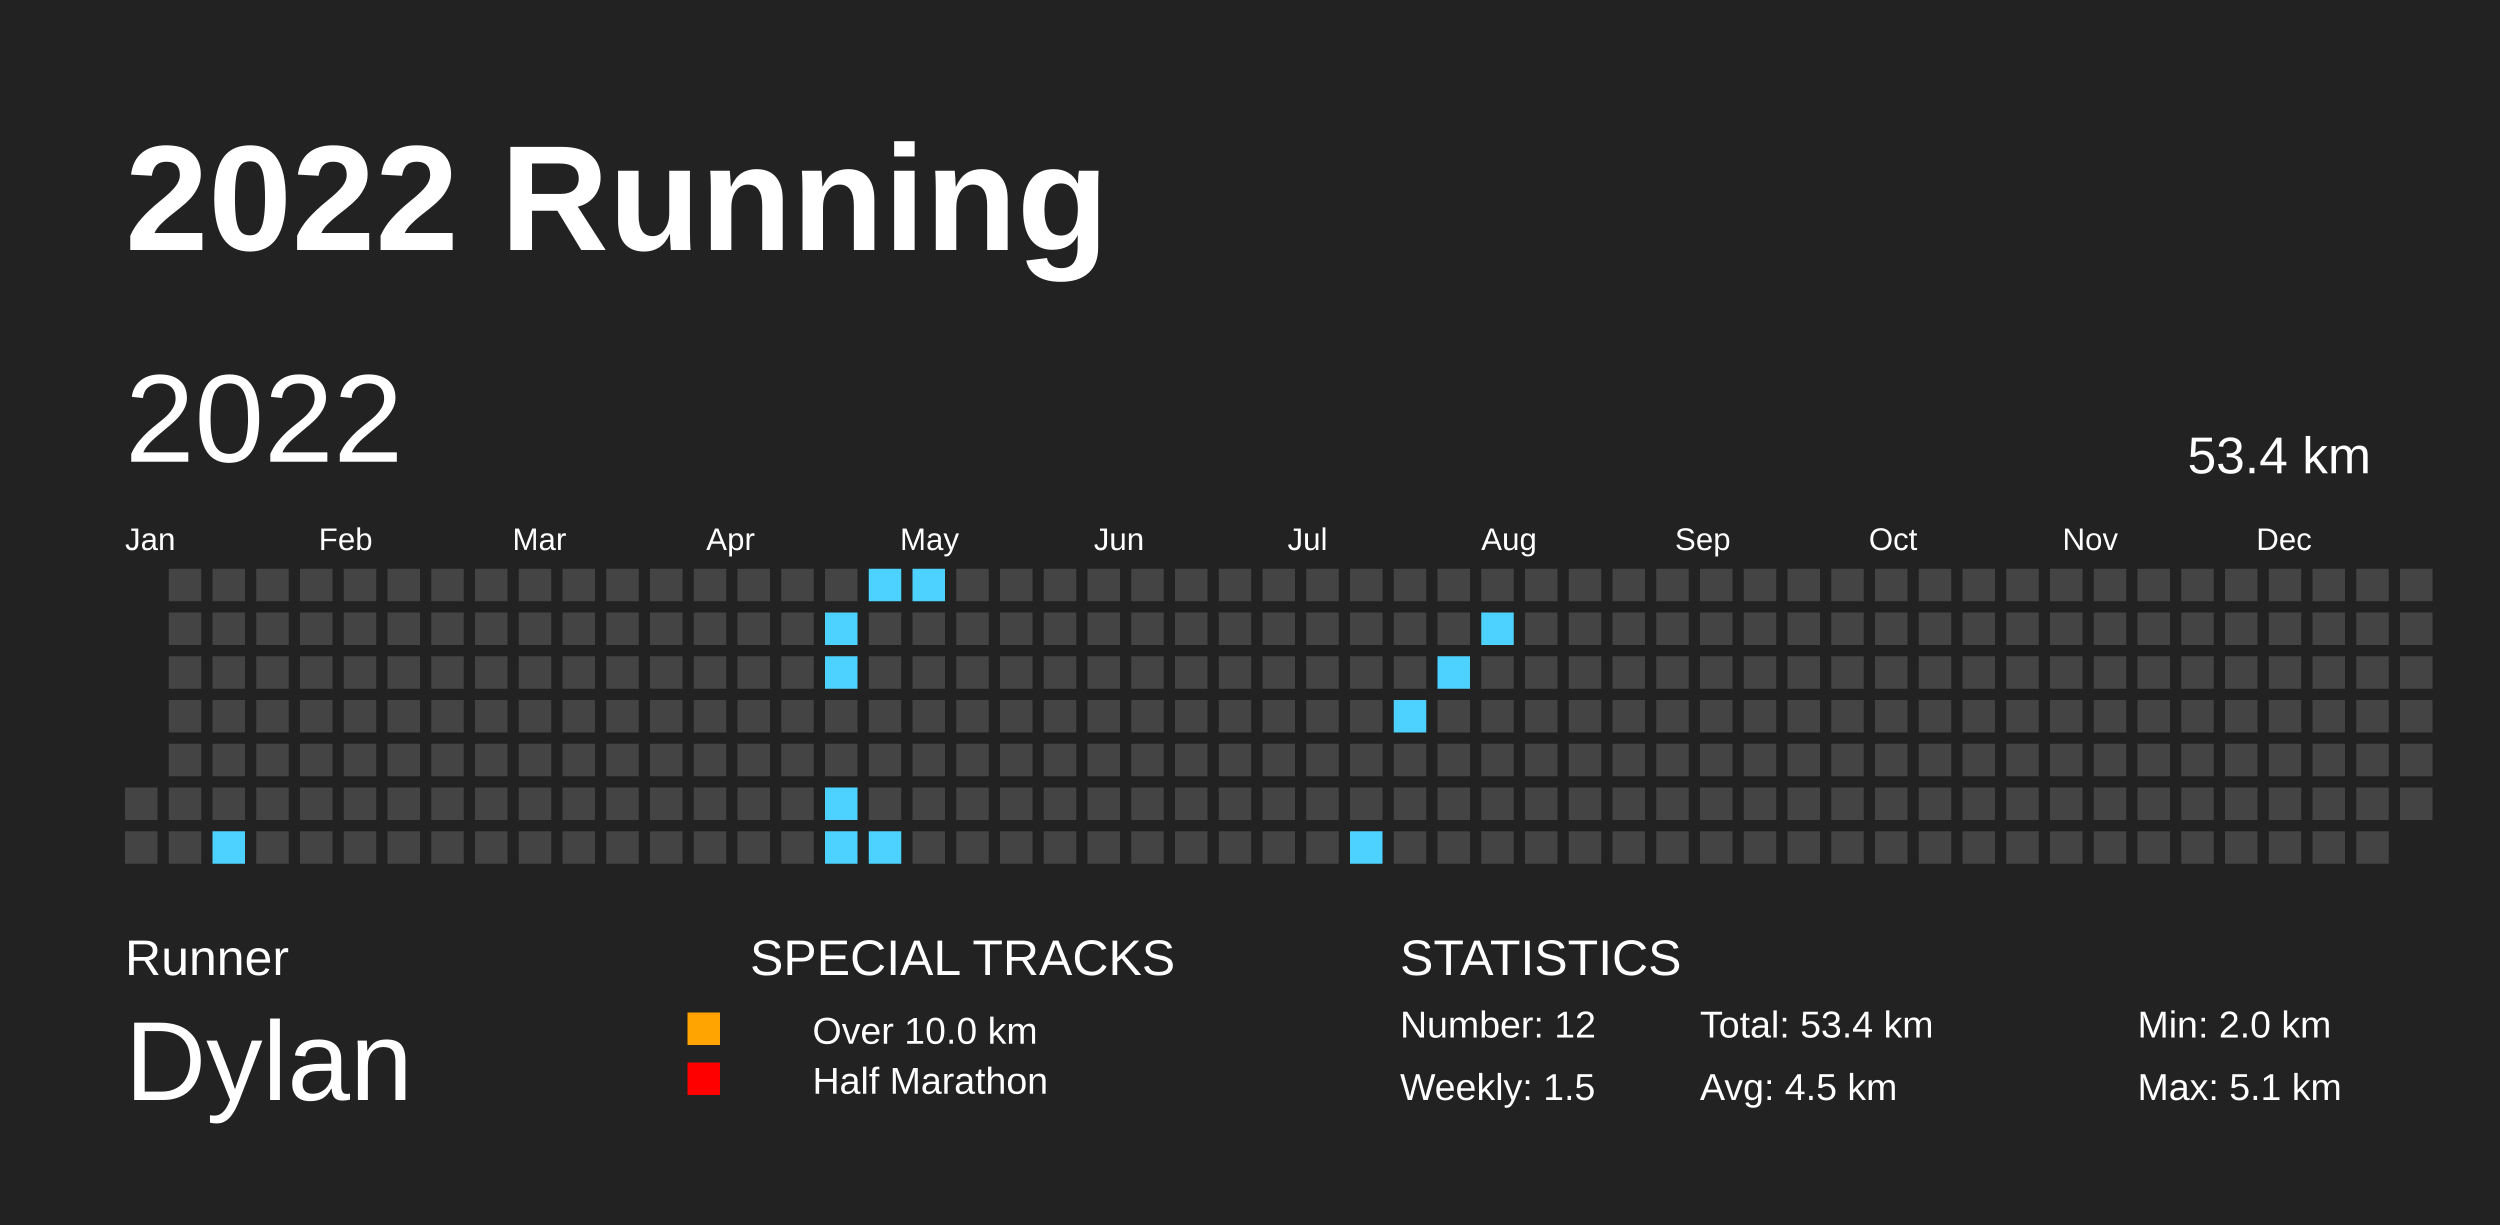
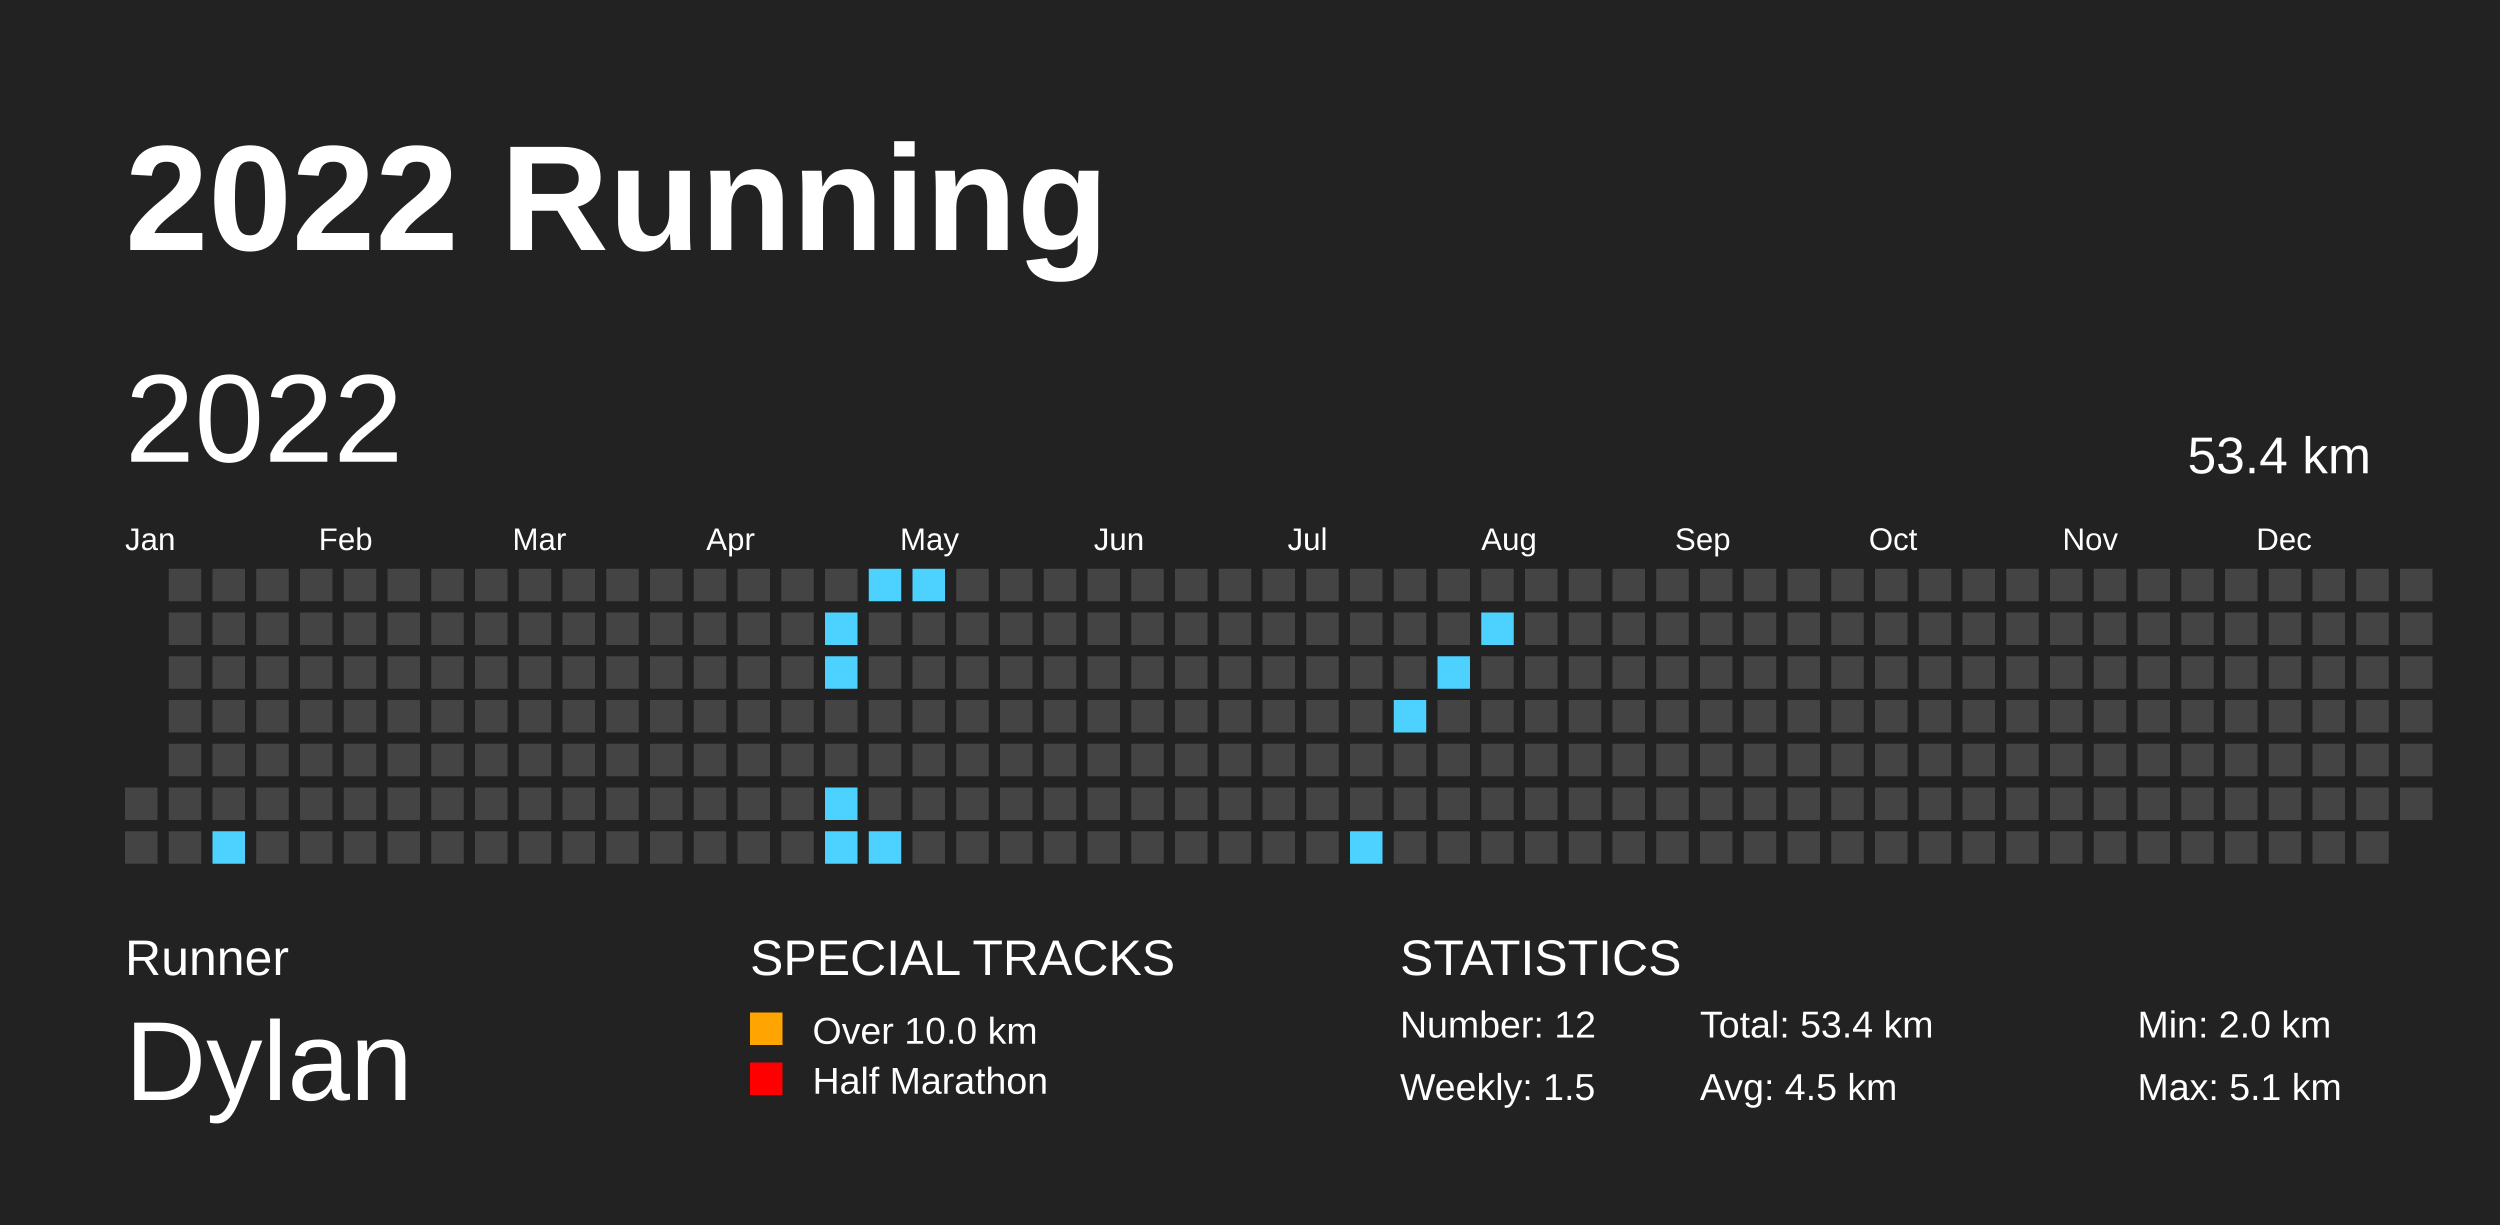
<svg xmlns="http://www.w3.org/2000/svg" baseProfile="full" height="98mm" version="1.1" viewBox="0,0,200,98" width="200mm">
  <defs>
    <pattern height="2" id="indoor-stripe" patternUnits="userSpaceOnUse" width="2">
      <line stroke="white" stroke-opacity="0.45" stroke-width="0.5" x1="0" x2="2" y1="2" y2="0" />
    </pattern>
  </defs>
  <rect fill="#222222" height="98" width="200" x="0" y="0" />
  <text fill="#FFFFFF" style="font-size:12px; font-family:Arial; font-weight:bold;" x="10" y="20">2022 Running</text>
  <text fill="#FFFFFF" style="font-size:4px; font-family:Arial" x="10" y="78">Runner</text>
  <text fill="#FFFFFF" style="font-size:9px; font-family:Arial" x="10" y="88">Dylan</text>
  <text fill="#FFFFFF" style="font-size:4px; font-family:Arial" x="60" y="78">SPECIAL TRACKS</text>
-   <rect fill="#ffa400" height="2.6" width="2.6" x="55" y="81" />
+   <rect fill="#ffa400" height="2.6" width="2.6" x="60" y="81" />
  <text fill="#FFFFFF" style="font-size:3px; font-family:Arial" x="65" y="83.5">Over 10.0 km</text>
-   <rect fill="#ff0000" height="2.6" width="2.6" x="55" y="85" />
+   <rect fill="#ff0000" height="2.6" width="2.6" x="60" y="85" />
  <text fill="#FFFFFF" style="font-size:3px; font-family:Arial" x="65" y="87.5">Half Marathon</text>
  <text fill="#FFFFFF" style="font-size:4px; font-family:Arial" x="112" y="78">STATISTICS</text>
  <text fill="#FFFFFF" style="font-size:3px; font-family:Arial" x="112" y="83">Number: 12</text>
  <text fill="#FFFFFF" style="font-size:3px; font-family:Arial" x="112" y="88">Weekly: 1.5</text>
  <text fill="#FFFFFF" style="font-size:3px; font-family:Arial" x="136" y="83">Total: 53.4 km</text>
  <text fill="#FFFFFF" style="font-size:3px; font-family:Arial" x="136" y="88">Avg: 4.5 km</text>
  <text fill="#FFFFFF" style="font-size:3px; font-family:Arial" x="171" y="83">Min: 2.0 km</text>
  <text fill="#FFFFFF" style="font-size:3px; font-family:Arial" x="171" y="88">Max: 5.1 km</text>
  <text dominant-baseline="hanging" fill="#FFFFFF" style="font-size:10.0px; font-family:Arial;" x="10" y="30">2022</text>
  <text dominant-baseline="hanging" fill="#FFFFFF" style="font-size:4.125px; font-family:Arial;" x="175" y="35">53.4 km</text>
  <text fill="#FFFFFF" style="font-size:2.5px; font-family:Arial" x="10.0" y="44">Jan</text>
  <text fill="#FFFFFF" style="font-size:2.5px; font-family:Arial" x="25.5" y="44">Feb</text>
  <text fill="#FFFFFF" style="font-size:2.5px; font-family:Arial" x="41.0" y="44">Mar</text>
  <text fill="#FFFFFF" style="font-size:2.5px; font-family:Arial" x="56.5" y="44">Apr</text>
  <text fill="#FFFFFF" style="font-size:2.5px; font-family:Arial" x="72.0" y="44">May</text>
  <text fill="#FFFFFF" style="font-size:2.5px; font-family:Arial" x="87.5" y="44">Jun</text>
  <text fill="#FFFFFF" style="font-size:2.5px; font-family:Arial" x="103.0" y="44">Jul</text>
  <text fill="#FFFFFF" style="font-size:2.5px; font-family:Arial" x="118.5" y="44">Aug</text>
  <text fill="#FFFFFF" style="font-size:2.5px; font-family:Arial" x="134.0" y="44">Sep</text>
  <text fill="#FFFFFF" style="font-size:2.5px; font-family:Arial" x="149.5" y="44">Oct</text>
  <text fill="#FFFFFF" style="font-size:2.5px; font-family:Arial" x="165.0" y="44">Nov</text>
  <text fill="#FFFFFF" style="font-size:2.5px; font-family:Arial" x="180.5" y="44">Dec</text>
  <rect fill="#444444" height="2.6" width="2.6" x="10.0" y="63.0" />
  <rect fill="#444444" height="2.6" width="2.6" x="10.0" y="66.5" />
  <rect fill="#444444" height="2.6" width="2.6" x="13.5" y="45.5" />
  <rect fill="#444444" height="2.6" width="2.6" x="13.5" y="49.0" />
  <rect fill="#444444" height="2.6" width="2.6" x="13.5" y="52.5" />
  <rect fill="#444444" height="2.6" width="2.6" x="13.5" y="56.0" />
  <rect fill="#444444" height="2.6" width="2.6" x="13.5" y="59.5" />
  <rect fill="#444444" height="2.6" width="2.6" x="13.5" y="63.0" />
  <rect fill="#444444" height="2.6" width="2.6" x="13.5" y="66.5" />
  <rect fill="#444444" height="2.6" width="2.6" x="17.0" y="45.5" />
  <rect fill="#444444" height="2.6" width="2.6" x="17.0" y="49.0" />
  <rect fill="#444444" height="2.6" width="2.6" x="17.0" y="52.5" />
  <rect fill="#444444" height="2.6" width="2.6" x="17.0" y="56.0" />
  <rect fill="#444444" height="2.6" width="2.6" x="17.0" y="59.5" />
  <rect fill="#444444" height="2.6" width="2.6" x="17.0" y="63.0" />
  <rect fill="#4DD2FF" height="2.6" width="2.6" x="17.0" y="66.5" />
  <rect fill="#444444" height="2.6" width="2.6" x="20.5" y="45.5" />
  <rect fill="#444444" height="2.6" width="2.6" x="20.5" y="49.0" />
  <rect fill="#444444" height="2.6" width="2.6" x="20.5" y="52.5" />
  <rect fill="#444444" height="2.6" width="2.6" x="20.5" y="56.0" />
  <rect fill="#444444" height="2.6" width="2.6" x="20.5" y="59.5" />
  <rect fill="#444444" height="2.6" width="2.6" x="20.5" y="63.0" />
  <rect fill="#444444" height="2.6" width="2.6" x="20.5" y="66.5" />
  <rect fill="#444444" height="2.6" width="2.6" x="24.0" y="45.5" />
  <rect fill="#444444" height="2.6" width="2.6" x="24.0" y="49.0" />
  <rect fill="#444444" height="2.6" width="2.6" x="24.0" y="52.5" />
  <rect fill="#444444" height="2.6" width="2.6" x="24.0" y="56.0" />
  <rect fill="#444444" height="2.6" width="2.6" x="24.0" y="59.5" />
  <rect fill="#444444" height="2.6" width="2.6" x="24.0" y="63.0" />
  <rect fill="#444444" height="2.6" width="2.6" x="24.0" y="66.5" />
  <rect fill="#444444" height="2.6" width="2.6" x="27.5" y="45.5" />
  <rect fill="#444444" height="2.6" width="2.6" x="27.5" y="49.0" />
  <rect fill="#444444" height="2.6" width="2.6" x="27.5" y="52.5" />
  <rect fill="#444444" height="2.6" width="2.6" x="27.5" y="56.0" />
  <rect fill="#444444" height="2.6" width="2.6" x="27.5" y="59.5" />
  <rect fill="#444444" height="2.6" width="2.6" x="27.5" y="63.0" />
  <rect fill="#444444" height="2.6" width="2.6" x="27.5" y="66.5" />
  <rect fill="#444444" height="2.6" width="2.6" x="31.0" y="45.5" />
  <rect fill="#444444" height="2.6" width="2.6" x="31.0" y="49.0" />
  <rect fill="#444444" height="2.6" width="2.6" x="31.0" y="52.5" />
  <rect fill="#444444" height="2.6" width="2.6" x="31.0" y="56.0" />
  <rect fill="#444444" height="2.6" width="2.6" x="31.0" y="59.5" />
  <rect fill="#444444" height="2.6" width="2.6" x="31.0" y="63.0" />
  <rect fill="#444444" height="2.6" width="2.6" x="31.0" y="66.5" />
  <rect fill="#444444" height="2.6" width="2.6" x="34.5" y="45.5" />
  <rect fill="#444444" height="2.6" width="2.6" x="34.5" y="49.0" />
  <rect fill="#444444" height="2.6" width="2.6" x="34.5" y="52.5" />
  <rect fill="#444444" height="2.6" width="2.6" x="34.5" y="56.0" />
  <rect fill="#444444" height="2.6" width="2.6" x="34.5" y="59.5" />
  <rect fill="#444444" height="2.6" width="2.6" x="34.5" y="63.0" />
  <rect fill="#444444" height="2.6" width="2.6" x="34.5" y="66.5" />
  <rect fill="#444444" height="2.6" width="2.6" x="38.0" y="45.5" />
  <rect fill="#444444" height="2.6" width="2.6" x="38.0" y="49.0" />
  <rect fill="#444444" height="2.6" width="2.6" x="38.0" y="52.5" />
  <rect fill="#444444" height="2.6" width="2.6" x="38.0" y="56.0" />
  <rect fill="#444444" height="2.6" width="2.6" x="38.0" y="59.5" />
  <rect fill="#444444" height="2.6" width="2.6" x="38.0" y="63.0" />
  <rect fill="#444444" height="2.6" width="2.6" x="38.0" y="66.5" />
  <rect fill="#444444" height="2.6" width="2.6" x="41.5" y="45.5" />
  <rect fill="#444444" height="2.6" width="2.6" x="41.5" y="49.0" />
  <rect fill="#444444" height="2.6" width="2.6" x="41.5" y="52.5" />
  <rect fill="#444444" height="2.6" width="2.6" x="41.5" y="56.0" />
  <rect fill="#444444" height="2.6" width="2.6" x="41.5" y="59.5" />
  <rect fill="#444444" height="2.6" width="2.6" x="41.5" y="63.0" />
  <rect fill="#444444" height="2.6" width="2.6" x="41.5" y="66.5" />
  <rect fill="#444444" height="2.6" width="2.6" x="45.0" y="45.5" />
  <rect fill="#444444" height="2.6" width="2.6" x="45.0" y="49.0" />
  <rect fill="#444444" height="2.6" width="2.6" x="45.0" y="52.5" />
  <rect fill="#444444" height="2.6" width="2.6" x="45.0" y="56.0" />
  <rect fill="#444444" height="2.6" width="2.6" x="45.0" y="59.5" />
  <rect fill="#444444" height="2.6" width="2.6" x="45.0" y="63.0" />
  <rect fill="#444444" height="2.6" width="2.6" x="45.0" y="66.5" />
  <rect fill="#444444" height="2.6" width="2.6" x="48.5" y="45.5" />
  <rect fill="#444444" height="2.6" width="2.6" x="48.5" y="49.0" />
  <rect fill="#444444" height="2.6" width="2.6" x="48.5" y="52.5" />
  <rect fill="#444444" height="2.6" width="2.6" x="48.5" y="56.0" />
  <rect fill="#444444" height="2.6" width="2.6" x="48.5" y="59.5" />
  <rect fill="#444444" height="2.6" width="2.6" x="48.5" y="63.0" />
  <rect fill="#444444" height="2.6" width="2.6" x="48.5" y="66.5" />
  <rect fill="#444444" height="2.6" width="2.6" x="52.0" y="45.5" />
  <rect fill="#444444" height="2.6" width="2.6" x="52.0" y="49.0" />
  <rect fill="#444444" height="2.6" width="2.6" x="52.0" y="52.5" />
  <rect fill="#444444" height="2.6" width="2.6" x="52.0" y="56.0" />
  <rect fill="#444444" height="2.6" width="2.6" x="52.0" y="59.5" />
  <rect fill="#444444" height="2.6" width="2.6" x="52.0" y="63.0" />
  <rect fill="#444444" height="2.6" width="2.6" x="52.0" y="66.5" />
  <rect fill="#444444" height="2.6" width="2.6" x="55.5" y="45.5" />
  <rect fill="#444444" height="2.6" width="2.6" x="55.5" y="49.0" />
  <rect fill="#444444" height="2.6" width="2.6" x="55.5" y="52.5" />
  <rect fill="#444444" height="2.6" width="2.6" x="55.5" y="56.0" />
  <rect fill="#444444" height="2.6" width="2.6" x="55.5" y="59.5" />
  <rect fill="#444444" height="2.6" width="2.6" x="55.5" y="63.0" />
  <rect fill="#444444" height="2.6" width="2.6" x="55.5" y="66.5" />
  <rect fill="#444444" height="2.6" width="2.6" x="59.0" y="45.5" />
  <rect fill="#444444" height="2.6" width="2.6" x="59.0" y="49.0" />
  <rect fill="#444444" height="2.6" width="2.6" x="59.0" y="52.5" />
  <rect fill="#444444" height="2.6" width="2.6" x="59.0" y="56.0" />
  <rect fill="#444444" height="2.6" width="2.6" x="59.0" y="59.5" />
  <rect fill="#444444" height="2.6" width="2.6" x="59.0" y="63.0" />
  <rect fill="#444444" height="2.6" width="2.6" x="59.0" y="66.5" />
  <rect fill="#444444" height="2.6" width="2.6" x="62.5" y="45.5" />
  <rect fill="#444444" height="2.6" width="2.6" x="62.5" y="49.0" />
  <rect fill="#444444" height="2.6" width="2.6" x="62.5" y="52.5" />
  <rect fill="#444444" height="2.6" width="2.6" x="62.5" y="56.0" />
  <rect fill="#444444" height="2.6" width="2.6" x="62.5" y="59.5" />
  <rect fill="#444444" height="2.6" width="2.6" x="62.5" y="63.0" />
  <rect fill="#444444" height="2.6" width="2.6" x="62.5" y="66.5" />
  <rect fill="#444444" height="2.6" width="2.6" x="66.0" y="45.5" />
  <rect fill="#4DD2FF" height="2.6" width="2.6" x="66.0" y="49.0" />
  <rect fill="#4DD2FF" height="2.6" width="2.6" x="66.0" y="52.5" />
  <rect fill="#444444" height="2.6" width="2.6" x="66.0" y="56.0" />
  <rect fill="#444444" height="2.6" width="2.6" x="66.0" y="59.5" />
  <rect fill="#4DD2FF" height="2.6" width="2.6" x="66.0" y="63.0" />
  <rect fill="#4DD2FF" height="2.6" width="2.6" x="66.0" y="66.5" />
  <rect fill="#4DD2FF" height="2.6" width="2.6" x="69.5" y="45.5" />
  <rect fill="#444444" height="2.6" width="2.6" x="69.5" y="49.0" />
  <rect fill="#444444" height="2.6" width="2.6" x="69.5" y="52.5" />
  <rect fill="#444444" height="2.6" width="2.6" x="69.5" y="56.0" />
  <rect fill="#444444" height="2.6" width="2.6" x="69.5" y="59.5" />
  <rect fill="#444444" height="2.6" width="2.6" x="69.5" y="63.0" />
  <rect fill="#4DD2FF" height="2.6" width="2.6" x="69.5" y="66.5" />
  <rect fill="#4DD2FF" height="2.6" width="2.6" x="73.0" y="45.5" />
  <rect fill="#444444" height="2.6" width="2.6" x="73.0" y="49.0" />
  <rect fill="#444444" height="2.6" width="2.6" x="73.0" y="52.5" />
  <rect fill="#444444" height="2.6" width="2.6" x="73.0" y="56.0" />
  <rect fill="#444444" height="2.6" width="2.6" x="73.0" y="59.5" />
  <rect fill="#444444" height="2.6" width="2.6" x="73.0" y="63.0" />
  <rect fill="#444444" height="2.6" width="2.6" x="73.0" y="66.5" />
  <rect fill="#444444" height="2.6" width="2.6" x="76.5" y="45.5" />
  <rect fill="#444444" height="2.6" width="2.6" x="76.5" y="49.0" />
  <rect fill="#444444" height="2.6" width="2.6" x="76.5" y="52.5" />
  <rect fill="#444444" height="2.6" width="2.6" x="76.5" y="56.0" />
  <rect fill="#444444" height="2.6" width="2.6" x="76.5" y="59.5" />
  <rect fill="#444444" height="2.6" width="2.6" x="76.5" y="63.0" />
  <rect fill="#444444" height="2.6" width="2.6" x="76.5" y="66.5" />
  <rect fill="#444444" height="2.6" width="2.6" x="80.0" y="45.5" />
  <rect fill="#444444" height="2.6" width="2.6" x="80.0" y="49.0" />
  <rect fill="#444444" height="2.6" width="2.6" x="80.0" y="52.5" />
  <rect fill="#444444" height="2.6" width="2.6" x="80.0" y="56.0" />
  <rect fill="#444444" height="2.6" width="2.6" x="80.0" y="59.5" />
  <rect fill="#444444" height="2.6" width="2.6" x="80.0" y="63.0" />
  <rect fill="#444444" height="2.6" width="2.6" x="80.0" y="66.5" />
  <rect fill="#444444" height="2.6" width="2.6" x="83.5" y="45.5" />
  <rect fill="#444444" height="2.6" width="2.6" x="83.5" y="49.0" />
  <rect fill="#444444" height="2.6" width="2.6" x="83.5" y="52.5" />
  <rect fill="#444444" height="2.6" width="2.6" x="83.5" y="56.0" />
  <rect fill="#444444" height="2.6" width="2.6" x="83.5" y="59.5" />
  <rect fill="#444444" height="2.6" width="2.6" x="83.5" y="63.0" />
  <rect fill="#444444" height="2.6" width="2.6" x="83.5" y="66.5" />
  <rect fill="#444444" height="2.6" width="2.6" x="87.0" y="45.5" />
  <rect fill="#444444" height="2.6" width="2.6" x="87.0" y="49.0" />
  <rect fill="#444444" height="2.6" width="2.6" x="87.0" y="52.5" />
  <rect fill="#444444" height="2.6" width="2.6" x="87.0" y="56.0" />
  <rect fill="#444444" height="2.6" width="2.6" x="87.0" y="59.5" />
  <rect fill="#444444" height="2.6" width="2.6" x="87.0" y="63.0" />
  <rect fill="#444444" height="2.6" width="2.6" x="87.0" y="66.5" />
  <rect fill="#444444" height="2.6" width="2.6" x="90.5" y="45.5" />
  <rect fill="#444444" height="2.6" width="2.6" x="90.5" y="49.0" />
  <rect fill="#444444" height="2.6" width="2.6" x="90.5" y="52.5" />
  <rect fill="#444444" height="2.6" width="2.6" x="90.5" y="56.0" />
  <rect fill="#444444" height="2.6" width="2.6" x="90.5" y="59.5" />
  <rect fill="#444444" height="2.6" width="2.6" x="90.5" y="63.0" />
  <rect fill="#444444" height="2.6" width="2.6" x="90.5" y="66.5" />
  <rect fill="#444444" height="2.6" width="2.6" x="94.0" y="45.5" />
  <rect fill="#444444" height="2.6" width="2.6" x="94.0" y="49.0" />
  <rect fill="#444444" height="2.6" width="2.6" x="94.0" y="52.5" />
  <rect fill="#444444" height="2.6" width="2.6" x="94.0" y="56.0" />
  <rect fill="#444444" height="2.6" width="2.6" x="94.0" y="59.5" />
  <rect fill="#444444" height="2.6" width="2.6" x="94.0" y="63.0" />
  <rect fill="#444444" height="2.6" width="2.6" x="94.0" y="66.5" />
  <rect fill="#444444" height="2.6" width="2.6" x="97.5" y="45.5" />
  <rect fill="#444444" height="2.6" width="2.6" x="97.5" y="49.0" />
  <rect fill="#444444" height="2.6" width="2.6" x="97.5" y="52.5" />
  <rect fill="#444444" height="2.6" width="2.6" x="97.5" y="56.0" />
  <rect fill="#444444" height="2.6" width="2.6" x="97.5" y="59.5" />
  <rect fill="#444444" height="2.6" width="2.6" x="97.5" y="63.0" />
  <rect fill="#444444" height="2.6" width="2.6" x="97.5" y="66.5" />
  <rect fill="#444444" height="2.6" width="2.6" x="101.0" y="45.5" />
  <rect fill="#444444" height="2.6" width="2.6" x="101.0" y="49.0" />
  <rect fill="#444444" height="2.6" width="2.6" x="101.0" y="52.5" />
  <rect fill="#444444" height="2.6" width="2.6" x="101.0" y="56.0" />
  <rect fill="#444444" height="2.6" width="2.6" x="101.0" y="59.5" />
  <rect fill="#444444" height="2.6" width="2.6" x="101.0" y="63.0" />
  <rect fill="#444444" height="2.6" width="2.6" x="101.0" y="66.5" />
  <rect fill="#444444" height="2.6" width="2.6" x="104.5" y="45.5" />
  <rect fill="#444444" height="2.6" width="2.6" x="104.5" y="49.0" />
  <rect fill="#444444" height="2.6" width="2.6" x="104.5" y="52.5" />
  <rect fill="#444444" height="2.6" width="2.6" x="104.5" y="56.0" />
  <rect fill="#444444" height="2.6" width="2.6" x="104.5" y="59.5" />
  <rect fill="#444444" height="2.6" width="2.6" x="104.5" y="63.0" />
  <rect fill="#444444" height="2.6" width="2.6" x="104.5" y="66.5" />
  <rect fill="#444444" height="2.6" width="2.6" x="108.0" y="45.5" />
  <rect fill="#444444" height="2.6" width="2.6" x="108.0" y="49.0" />
  <rect fill="#444444" height="2.6" width="2.6" x="108.0" y="52.5" />
  <rect fill="#444444" height="2.6" width="2.6" x="108.0" y="56.0" />
  <rect fill="#444444" height="2.6" width="2.6" x="108.0" y="59.5" />
  <rect fill="#444444" height="2.6" width="2.6" x="108.0" y="63.0" />
  <rect fill="#4DD2FF" height="2.6" width="2.6" x="108.0" y="66.5" />
  <rect fill="#444444" height="2.6" width="2.6" x="111.5" y="45.5" />
  <rect fill="#444444" height="2.6" width="2.6" x="111.5" y="49.0" />
  <rect fill="#444444" height="2.6" width="2.6" x="111.5" y="52.5" />
  <rect fill="#4DD2FF" height="2.6" width="2.6" x="111.5" y="56.0" />
  <rect fill="#444444" height="2.6" width="2.6" x="111.5" y="59.5" />
  <rect fill="#444444" height="2.6" width="2.6" x="111.5" y="63.0" />
  <rect fill="#444444" height="2.6" width="2.6" x="111.5" y="66.5" />
  <rect fill="#444444" height="2.6" width="2.6" x="115.0" y="45.5" />
  <rect fill="#444444" height="2.6" width="2.6" x="115.0" y="49.0" />
  <rect fill="#4DD2FF" height="2.6" width="2.6" x="115.0" y="52.5" />
  <rect fill="#444444" height="2.6" width="2.6" x="115.0" y="56.0" />
  <rect fill="#444444" height="2.6" width="2.6" x="115.0" y="59.5" />
  <rect fill="#444444" height="2.6" width="2.6" x="115.0" y="63.0" />
  <rect fill="#444444" height="2.6" width="2.6" x="115.0" y="66.5" />
  <rect fill="#444444" height="2.6" width="2.6" x="118.5" y="45.5" />
  <rect fill="#4DD2FF" height="2.6" width="2.6" x="118.5" y="49.0" />
  <rect fill="#444444" height="2.6" width="2.6" x="118.5" y="52.5" />
  <rect fill="#444444" height="2.6" width="2.6" x="118.5" y="56.0" />
  <rect fill="#444444" height="2.6" width="2.6" x="118.5" y="59.5" />
  <rect fill="#444444" height="2.6" width="2.6" x="118.5" y="63.0" />
  <rect fill="#444444" height="2.6" width="2.6" x="118.5" y="66.5" />
  <rect fill="#444444" height="2.6" width="2.6" x="122.0" y="45.5" />
  <rect fill="#444444" height="2.6" width="2.6" x="122.0" y="49.0" />
  <rect fill="#444444" height="2.6" width="2.6" x="122.0" y="52.5" />
  <rect fill="#444444" height="2.6" width="2.6" x="122.0" y="56.0" />
  <rect fill="#444444" height="2.6" width="2.6" x="122.0" y="59.5" />
  <rect fill="#444444" height="2.6" width="2.6" x="122.0" y="63.0" />
  <rect fill="#444444" height="2.6" width="2.6" x="122.0" y="66.5" />
  <rect fill="#444444" height="2.6" width="2.6" x="125.5" y="45.5" />
  <rect fill="#444444" height="2.6" width="2.6" x="125.5" y="49.0" />
  <rect fill="#444444" height="2.6" width="2.6" x="125.5" y="52.5" />
  <rect fill="#444444" height="2.6" width="2.6" x="125.5" y="56.0" />
  <rect fill="#444444" height="2.6" width="2.6" x="125.5" y="59.5" />
  <rect fill="#444444" height="2.6" width="2.6" x="125.5" y="63.0" />
  <rect fill="#444444" height="2.6" width="2.6" x="125.5" y="66.5" />
  <rect fill="#444444" height="2.6" width="2.6" x="129.0" y="45.5" />
  <rect fill="#444444" height="2.6" width="2.6" x="129.0" y="49.0" />
  <rect fill="#444444" height="2.6" width="2.6" x="129.0" y="52.5" />
  <rect fill="#444444" height="2.6" width="2.6" x="129.0" y="56.0" />
  <rect fill="#444444" height="2.6" width="2.6" x="129.0" y="59.5" />
  <rect fill="#444444" height="2.6" width="2.6" x="129.0" y="63.0" />
  <rect fill="#444444" height="2.6" width="2.6" x="129.0" y="66.5" />
  <rect fill="#444444" height="2.6" width="2.6" x="132.5" y="45.5" />
  <rect fill="#444444" height="2.6" width="2.6" x="132.5" y="49.0" />
  <rect fill="#444444" height="2.6" width="2.6" x="132.5" y="52.5" />
  <rect fill="#444444" height="2.6" width="2.6" x="132.5" y="56.0" />
  <rect fill="#444444" height="2.6" width="2.6" x="132.5" y="59.5" />
  <rect fill="#444444" height="2.6" width="2.6" x="132.5" y="63.0" />
  <rect fill="#444444" height="2.6" width="2.6" x="132.5" y="66.5" />
  <rect fill="#444444" height="2.6" width="2.6" x="136.0" y="45.5" />
  <rect fill="#444444" height="2.6" width="2.6" x="136.0" y="49.0" />
  <rect fill="#444444" height="2.6" width="2.6" x="136.0" y="52.5" />
  <rect fill="#444444" height="2.6" width="2.6" x="136.0" y="56.0" />
  <rect fill="#444444" height="2.6" width="2.6" x="136.0" y="59.5" />
  <rect fill="#444444" height="2.6" width="2.6" x="136.0" y="63.0" />
  <rect fill="#444444" height="2.6" width="2.6" x="136.0" y="66.5" />
  <rect fill="#444444" height="2.6" width="2.6" x="139.5" y="45.5" />
  <rect fill="#444444" height="2.6" width="2.6" x="139.5" y="49.0" />
  <rect fill="#444444" height="2.6" width="2.6" x="139.5" y="52.5" />
  <rect fill="#444444" height="2.6" width="2.6" x="139.5" y="56.0" />
  <rect fill="#444444" height="2.6" width="2.6" x="139.5" y="59.5" />
  <rect fill="#444444" height="2.6" width="2.6" x="139.5" y="63.0" />
  <rect fill="#444444" height="2.6" width="2.6" x="139.5" y="66.5" />
  <rect fill="#444444" height="2.6" width="2.6" x="143.0" y="45.5" />
  <rect fill="#444444" height="2.6" width="2.6" x="143.0" y="49.0" />
  <rect fill="#444444" height="2.6" width="2.6" x="143.0" y="52.5" />
  <rect fill="#444444" height="2.6" width="2.6" x="143.0" y="56.0" />
  <rect fill="#444444" height="2.6" width="2.6" x="143.0" y="59.5" />
  <rect fill="#444444" height="2.6" width="2.6" x="143.0" y="63.0" />
  <rect fill="#444444" height="2.6" width="2.6" x="143.0" y="66.5" />
  <rect fill="#444444" height="2.6" width="2.6" x="146.5" y="45.5" />
  <rect fill="#444444" height="2.6" width="2.6" x="146.5" y="49.0" />
  <rect fill="#444444" height="2.6" width="2.6" x="146.5" y="52.5" />
  <rect fill="#444444" height="2.6" width="2.6" x="146.5" y="56.0" />
  <rect fill="#444444" height="2.6" width="2.6" x="146.5" y="59.5" />
  <rect fill="#444444" height="2.6" width="2.6" x="146.5" y="63.0" />
  <rect fill="#444444" height="2.6" width="2.6" x="146.5" y="66.5" />
  <rect fill="#444444" height="2.6" width="2.6" x="150.0" y="45.5" />
  <rect fill="#444444" height="2.6" width="2.6" x="150.0" y="49.0" />
  <rect fill="#444444" height="2.6" width="2.6" x="150.0" y="52.5" />
  <rect fill="#444444" height="2.6" width="2.6" x="150.0" y="56.0" />
  <rect fill="#444444" height="2.6" width="2.6" x="150.0" y="59.5" />
  <rect fill="#444444" height="2.6" width="2.6" x="150.0" y="63.0" />
  <rect fill="#444444" height="2.6" width="2.6" x="150.0" y="66.5" />
  <rect fill="#444444" height="2.6" width="2.6" x="153.5" y="45.5" />
  <rect fill="#444444" height="2.6" width="2.6" x="153.5" y="49.0" />
  <rect fill="#444444" height="2.6" width="2.6" x="153.5" y="52.5" />
  <rect fill="#444444" height="2.6" width="2.6" x="153.5" y="56.0" />
  <rect fill="#444444" height="2.6" width="2.6" x="153.5" y="59.5" />
  <rect fill="#444444" height="2.6" width="2.6" x="153.5" y="63.0" />
  <rect fill="#444444" height="2.6" width="2.6" x="153.5" y="66.5" />
  <rect fill="#444444" height="2.6" width="2.6" x="157.0" y="45.5" />
  <rect fill="#444444" height="2.6" width="2.6" x="157.0" y="49.0" />
  <rect fill="#444444" height="2.6" width="2.6" x="157.0" y="52.5" />
  <rect fill="#444444" height="2.6" width="2.6" x="157.0" y="56.0" />
  <rect fill="#444444" height="2.6" width="2.6" x="157.0" y="59.5" />
  <rect fill="#444444" height="2.6" width="2.6" x="157.0" y="63.0" />
  <rect fill="#444444" height="2.6" width="2.6" x="157.0" y="66.5" />
  <rect fill="#444444" height="2.6" width="2.6" x="160.5" y="45.5" />
  <rect fill="#444444" height="2.6" width="2.6" x="160.5" y="49.0" />
  <rect fill="#444444" height="2.6" width="2.6" x="160.5" y="52.5" />
  <rect fill="#444444" height="2.6" width="2.6" x="160.5" y="56.0" />
  <rect fill="#444444" height="2.6" width="2.6" x="160.5" y="59.5" />
  <rect fill="#444444" height="2.6" width="2.6" x="160.5" y="63.0" />
  <rect fill="#444444" height="2.6" width="2.6" x="160.5" y="66.5" />
  <rect fill="#444444" height="2.6" width="2.6" x="164.0" y="45.5" />
  <rect fill="#444444" height="2.6" width="2.6" x="164.0" y="49.0" />
  <rect fill="#444444" height="2.6" width="2.6" x="164.0" y="52.5" />
  <rect fill="#444444" height="2.6" width="2.6" x="164.0" y="56.0" />
  <rect fill="#444444" height="2.6" width="2.6" x="164.0" y="59.5" />
  <rect fill="#444444" height="2.6" width="2.6" x="164.0" y="63.0" />
  <rect fill="#444444" height="2.6" width="2.6" x="164.0" y="66.5" />
  <rect fill="#444444" height="2.6" width="2.6" x="167.5" y="45.5" />
  <rect fill="#444444" height="2.6" width="2.6" x="167.5" y="49.0" />
  <rect fill="#444444" height="2.6" width="2.6" x="167.5" y="52.5" />
  <rect fill="#444444" height="2.6" width="2.6" x="167.5" y="56.0" />
  <rect fill="#444444" height="2.6" width="2.6" x="167.5" y="59.5" />
  <rect fill="#444444" height="2.6" width="2.6" x="167.5" y="63.0" />
  <rect fill="#444444" height="2.6" width="2.6" x="167.5" y="66.5" />
  <rect fill="#444444" height="2.6" width="2.6" x="171.0" y="45.5" />
  <rect fill="#444444" height="2.6" width="2.6" x="171.0" y="49.0" />
  <rect fill="#444444" height="2.6" width="2.6" x="171.0" y="52.5" />
  <rect fill="#444444" height="2.6" width="2.6" x="171.0" y="56.0" />
  <rect fill="#444444" height="2.6" width="2.6" x="171.0" y="59.5" />
  <rect fill="#444444" height="2.6" width="2.6" x="171.0" y="63.0" />
  <rect fill="#444444" height="2.6" width="2.6" x="171.0" y="66.5" />
  <rect fill="#444444" height="2.6" width="2.6" x="174.5" y="45.5" />
  <rect fill="#444444" height="2.6" width="2.6" x="174.5" y="49.0" />
  <rect fill="#444444" height="2.6" width="2.6" x="174.5" y="52.5" />
  <rect fill="#444444" height="2.6" width="2.6" x="174.5" y="56.0" />
  <rect fill="#444444" height="2.6" width="2.6" x="174.5" y="59.5" />
  <rect fill="#444444" height="2.6" width="2.6" x="174.5" y="63.0" />
  <rect fill="#444444" height="2.6" width="2.6" x="174.5" y="66.5" />
  <rect fill="#444444" height="2.6" width="2.6" x="178.0" y="45.5" />
  <rect fill="#444444" height="2.6" width="2.6" x="178.0" y="49.0" />
  <rect fill="#444444" height="2.6" width="2.6" x="178.0" y="52.5" />
  <rect fill="#444444" height="2.6" width="2.6" x="178.0" y="56.0" />
  <rect fill="#444444" height="2.6" width="2.6" x="178.0" y="59.5" />
  <rect fill="#444444" height="2.6" width="2.6" x="178.0" y="63.0" />
  <rect fill="#444444" height="2.6" width="2.6" x="178.0" y="66.5" />
  <rect fill="#444444" height="2.6" width="2.6" x="181.5" y="45.5" />
  <rect fill="#444444" height="2.6" width="2.6" x="181.5" y="49.0" />
  <rect fill="#444444" height="2.6" width="2.6" x="181.5" y="52.5" />
  <rect fill="#444444" height="2.6" width="2.6" x="181.5" y="56.0" />
  <rect fill="#444444" height="2.6" width="2.6" x="181.5" y="59.5" />
  <rect fill="#444444" height="2.6" width="2.6" x="181.5" y="63.0" />
  <rect fill="#444444" height="2.6" width="2.6" x="181.5" y="66.5" />
  <rect fill="#444444" height="2.6" width="2.6" x="185.0" y="45.5" />
  <rect fill="#444444" height="2.6" width="2.6" x="185.0" y="49.0" />
  <rect fill="#444444" height="2.6" width="2.6" x="185.0" y="52.5" />
  <rect fill="#444444" height="2.6" width="2.6" x="185.0" y="56.0" />
  <rect fill="#444444" height="2.6" width="2.6" x="185.0" y="59.5" />
  <rect fill="#444444" height="2.6" width="2.6" x="185.0" y="63.0" />
  <rect fill="#444444" height="2.6" width="2.6" x="185.0" y="66.5" />
  <rect fill="#444444" height="2.6" width="2.6" x="188.5" y="45.5" />
  <rect fill="#444444" height="2.6" width="2.6" x="188.5" y="49.0" />
  <rect fill="#444444" height="2.6" width="2.6" x="188.5" y="52.5" />
  <rect fill="#444444" height="2.6" width="2.6" x="188.5" y="56.0" />
  <rect fill="#444444" height="2.6" width="2.6" x="188.5" y="59.5" />
  <rect fill="#444444" height="2.6" width="2.6" x="188.5" y="63.0" />
  <rect fill="#444444" height="2.6" width="2.6" x="188.5" y="66.5" />
  <rect fill="#444444" height="2.6" width="2.6" x="192.0" y="45.5" />
  <rect fill="#444444" height="2.6" width="2.6" x="192.0" y="49.0" />
  <rect fill="#444444" height="2.6" width="2.6" x="192.0" y="52.5" />
  <rect fill="#444444" height="2.6" width="2.6" x="192.0" y="56.0" />
  <rect fill="#444444" height="2.6" width="2.6" x="192.0" y="59.5" />
  <rect fill="#444444" height="2.6" width="2.6" x="192.0" y="63.0" />
</svg>
